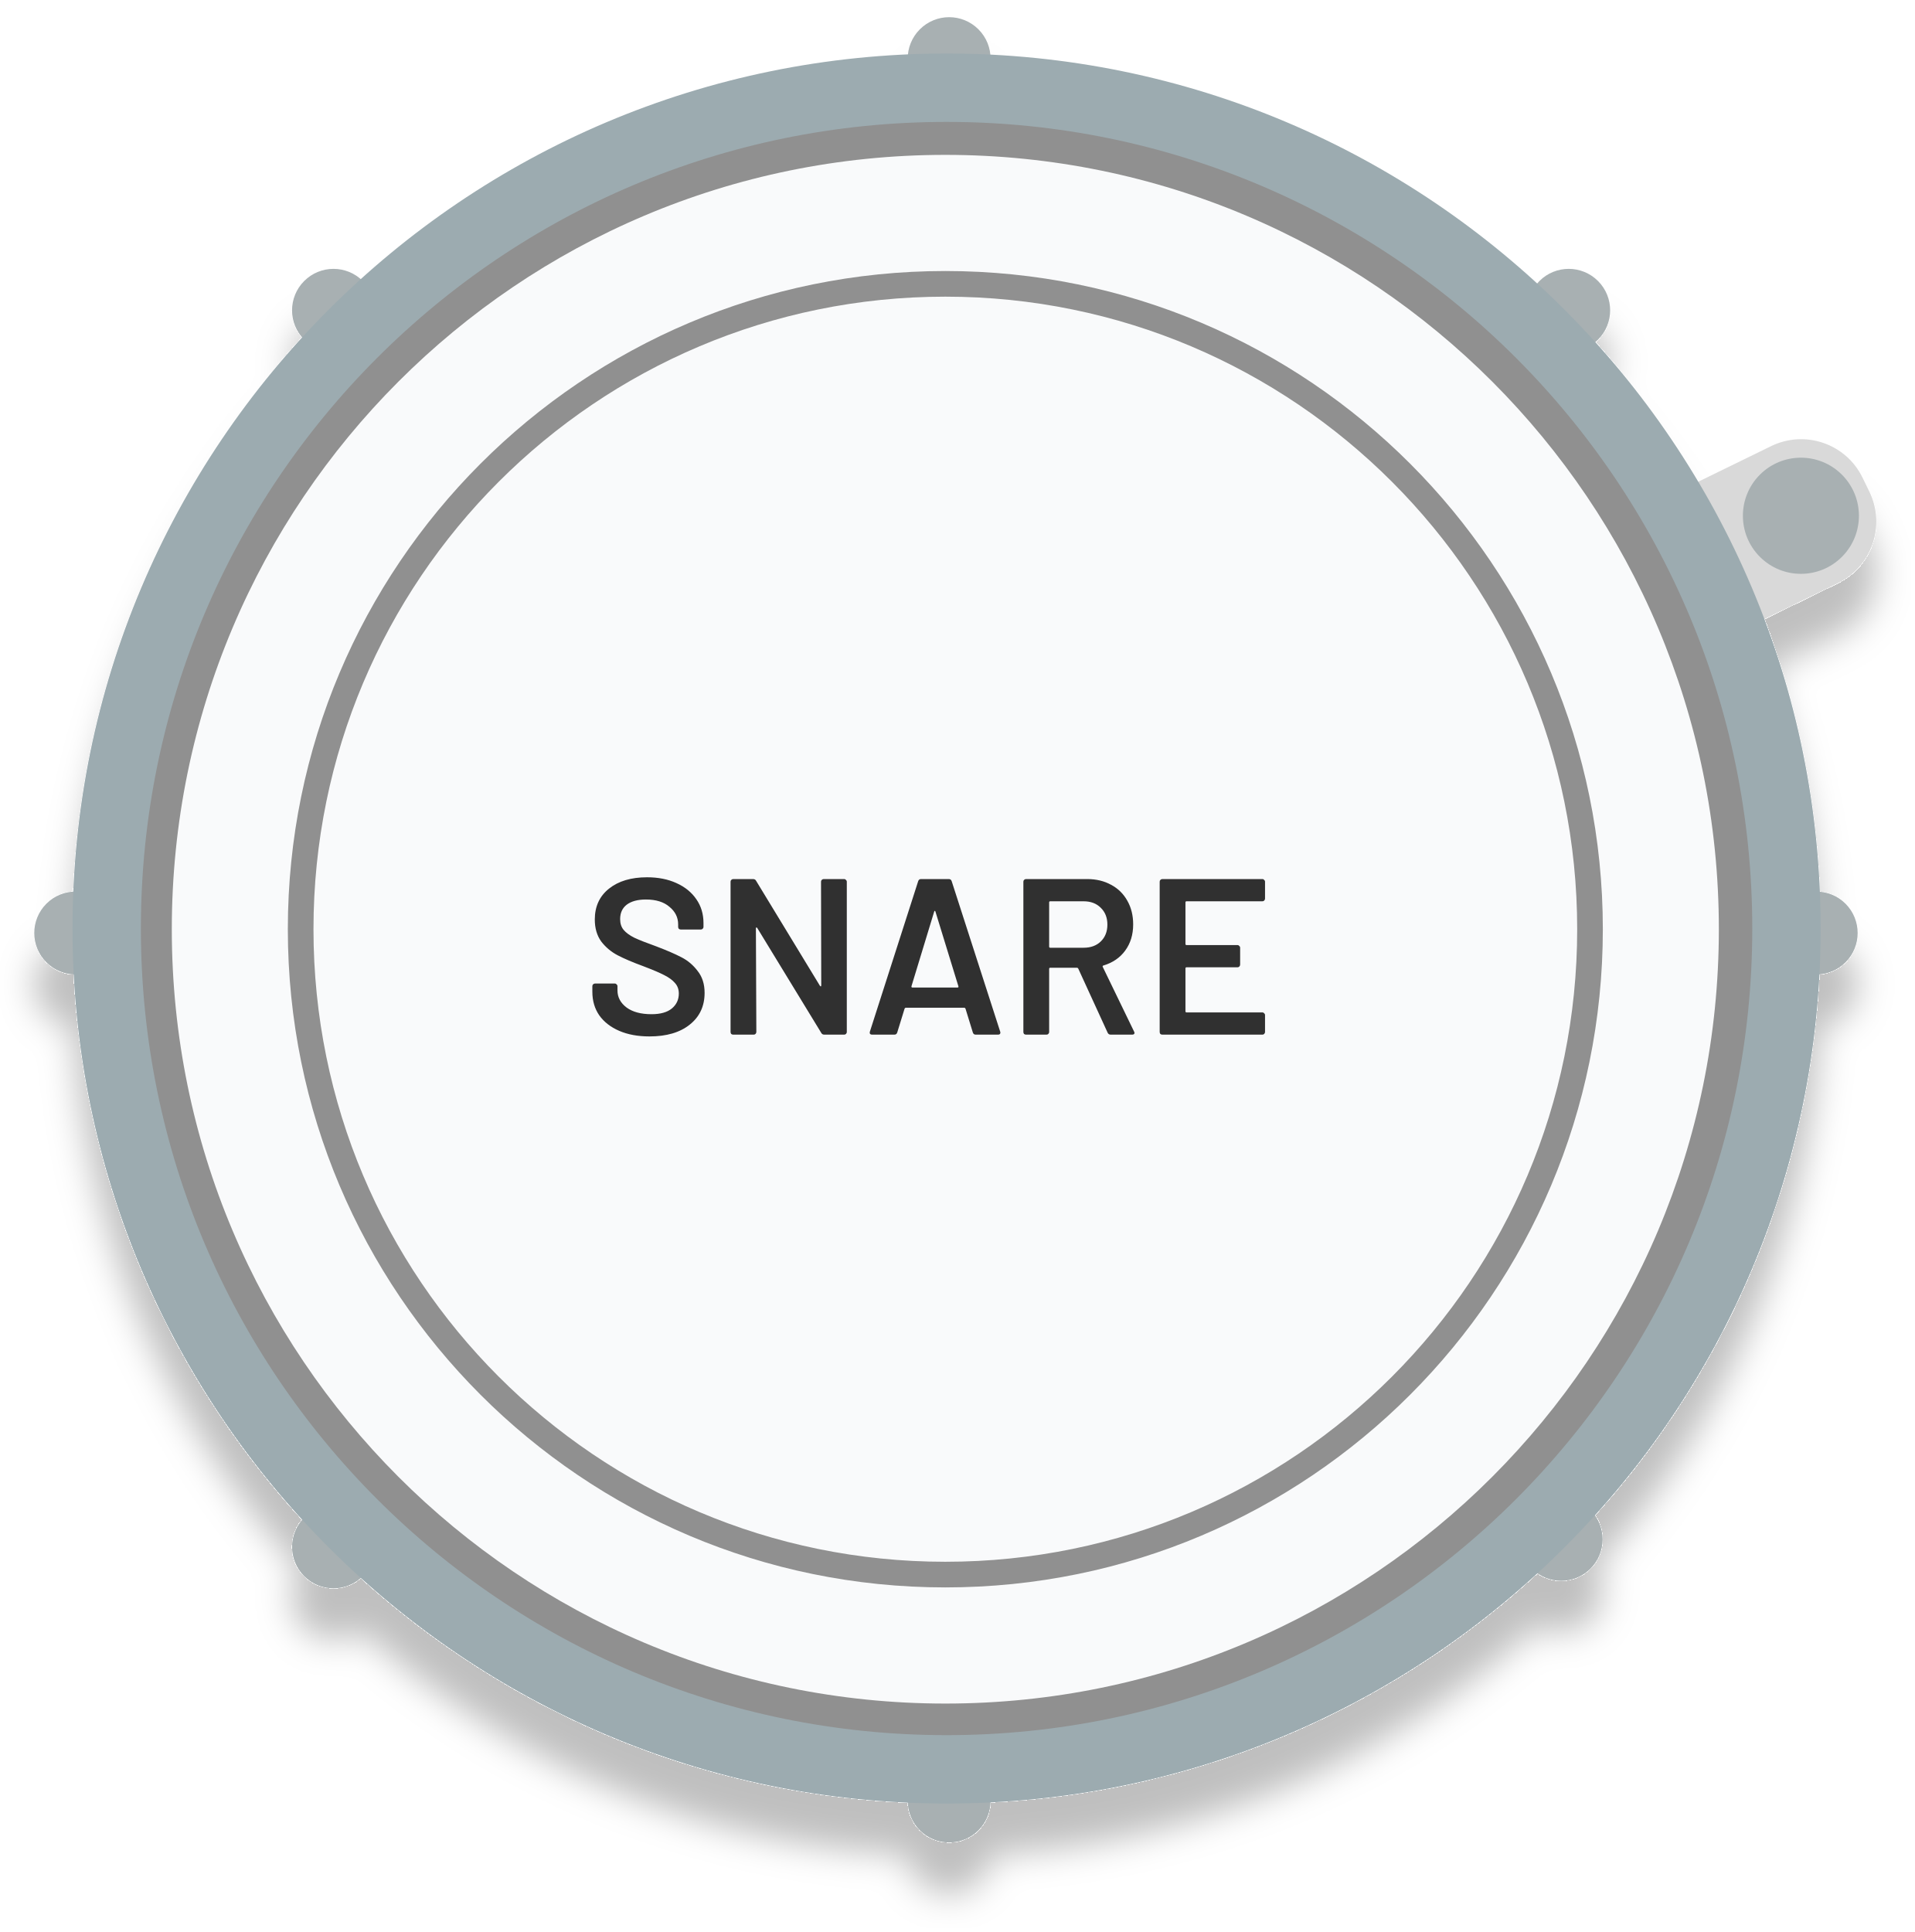
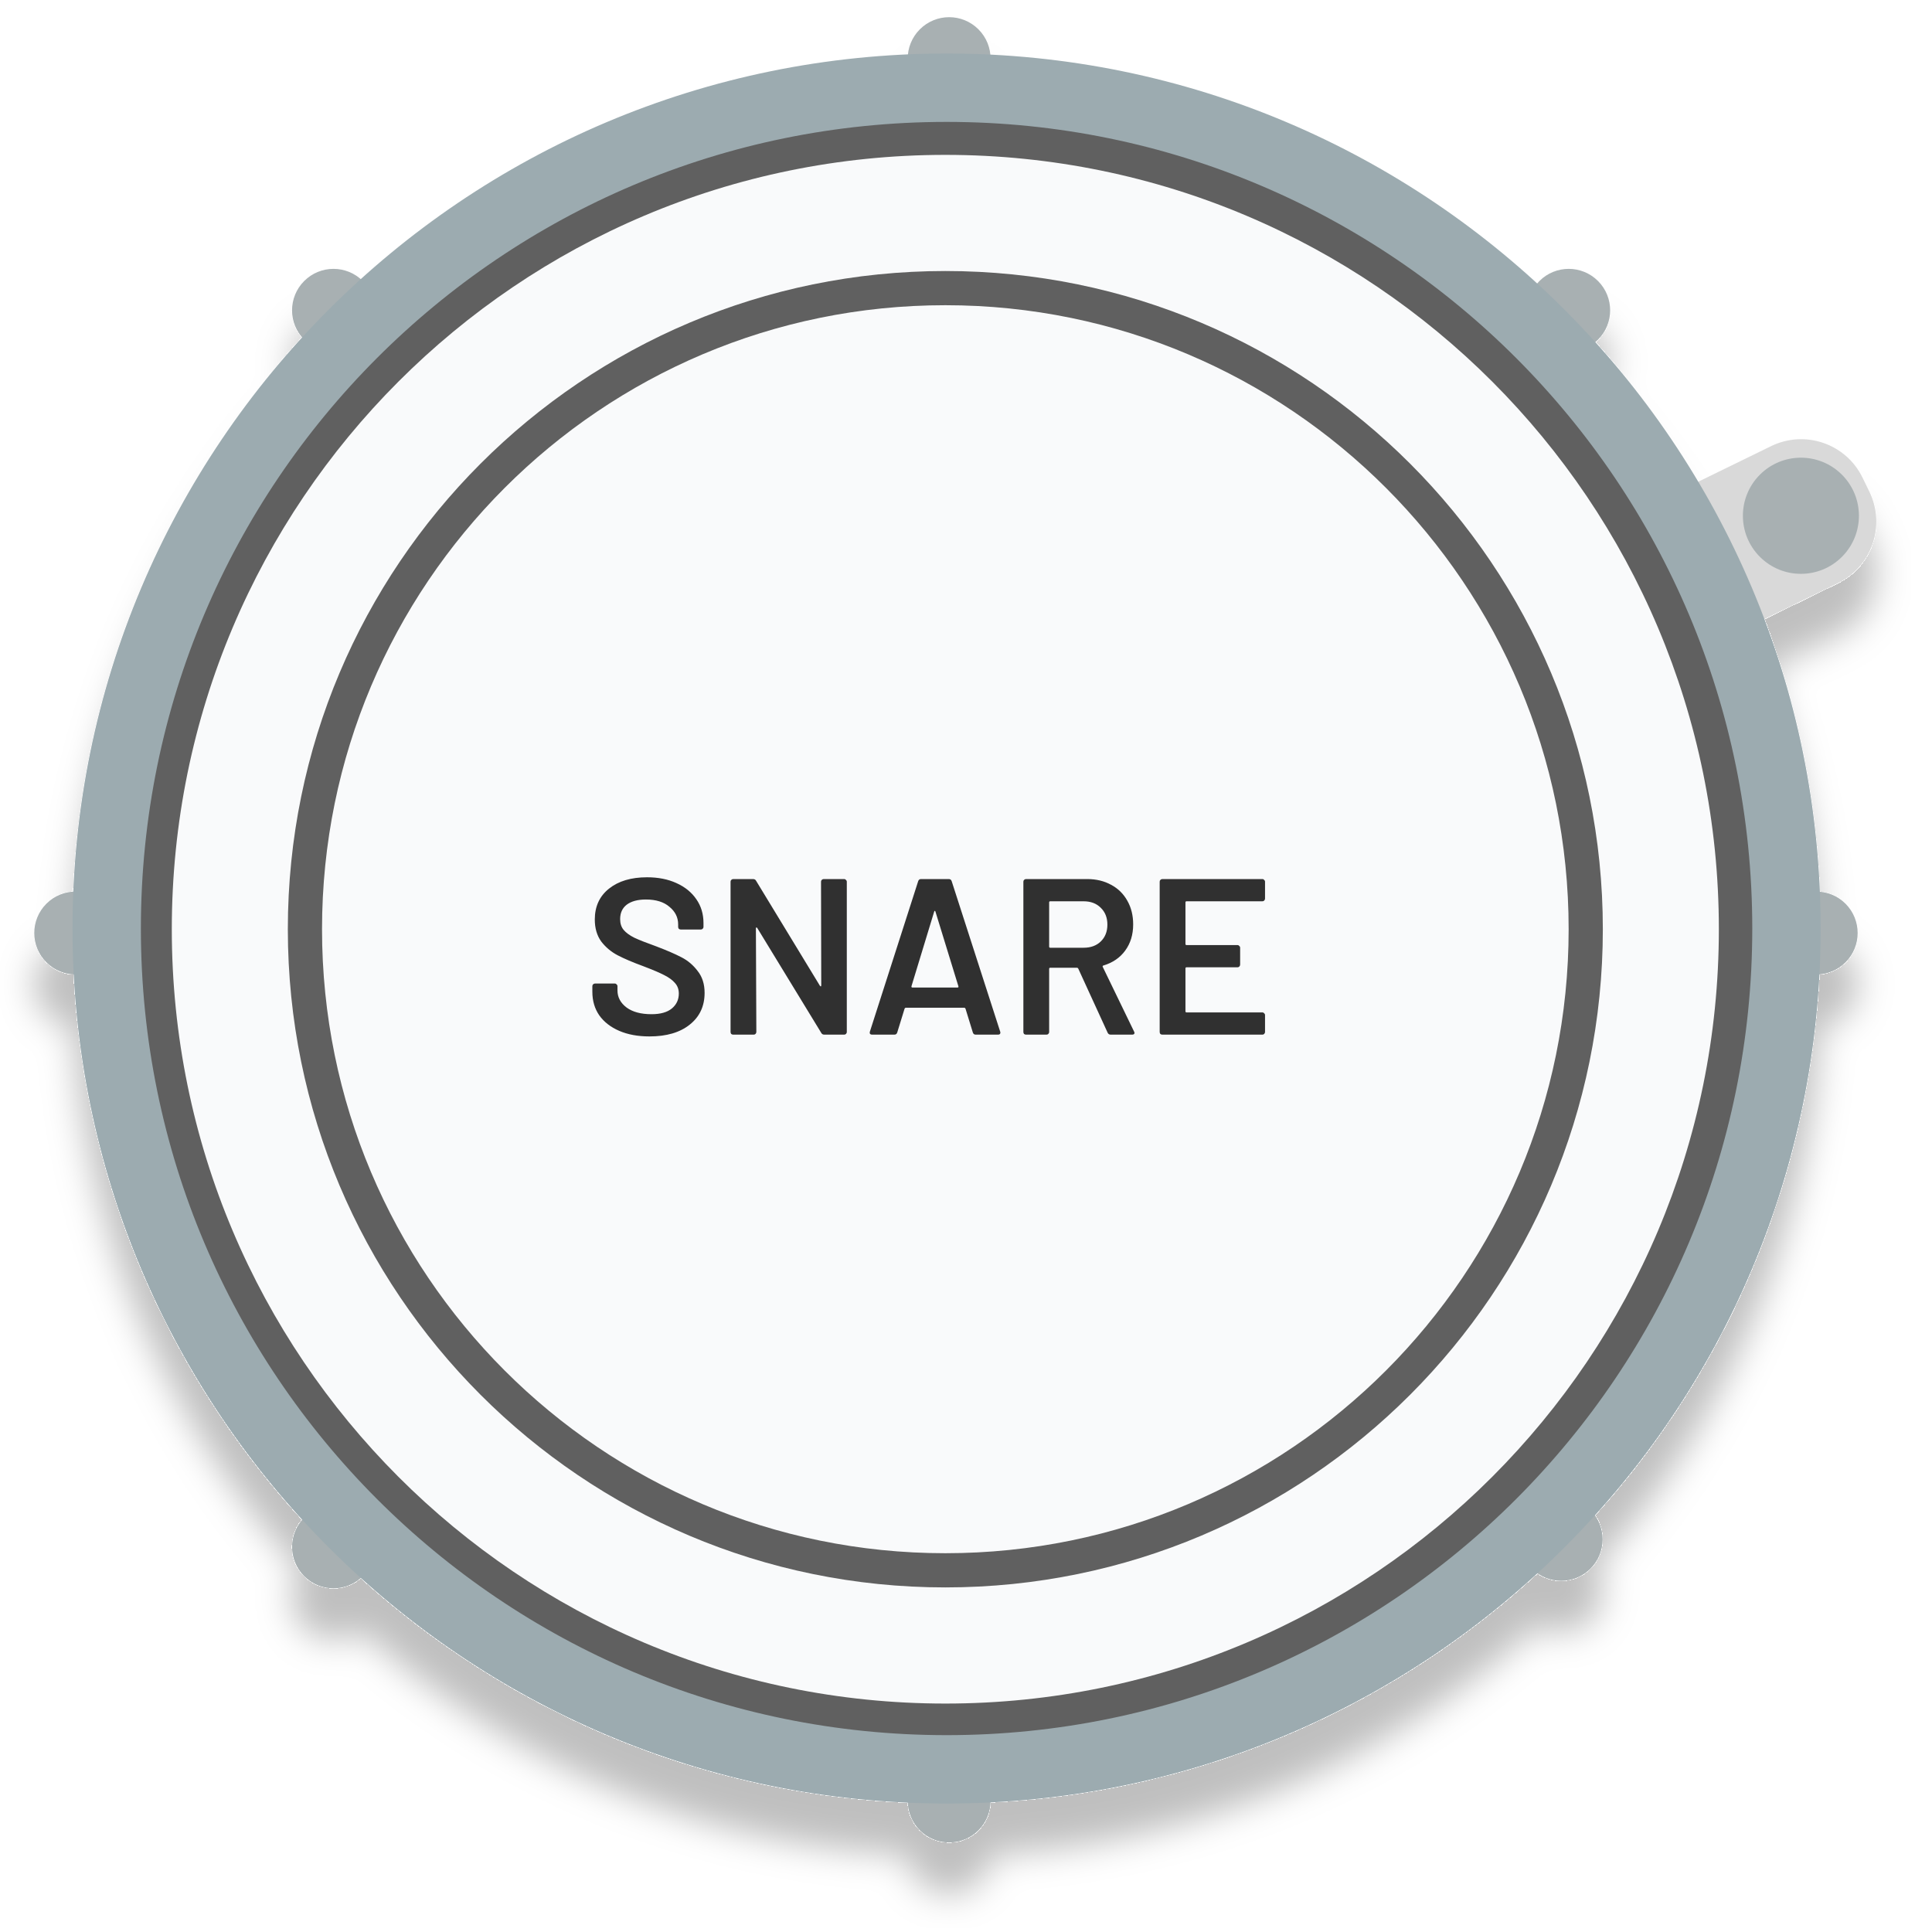
<svg xmlns="http://www.w3.org/2000/svg" width="224" height="226" viewBox="0 0 224 226" fill="none">
  <g filter="url(#filter0_d_351_532)">
    <circle cx="4.85" cy="4.85" r="4.85" transform="matrix(0.706733 0.70748 -0.706733 0.70748 183.504 29.4409)" fill="#A8B0B2" />
    <circle cx="4.85" cy="4.85" r="4.85" transform="matrix(0.706733 0.70748 -0.706733 0.70748 39.0106 174.087)" fill="#A8B0B2" />
    <circle cx="4.85" cy="4.85" r="4.85" transform="matrix(0.706733 0.70748 -0.706733 0.70748 182.623 173.206)" fill="#A8B0B2" />
    <circle cx="4.85" cy="4.85" r="4.85" transform="matrix(0.706733 0.70748 -0.706733 0.70748 39.0106 29.4409)" fill="#A8B0B2" />
    <circle cx="4.85" cy="4.85" r="4.85" transform="matrix(0.706733 0.70748 -0.706733 0.70748 111.028 0)" fill="#A8B0B2" />
    <circle cx="4.85" cy="4.85" r="4.85" transform="matrix(0.706733 0.70748 -0.706733 0.70748 111.028 203.814)" fill="#A8B0B2" />
    <circle cx="4.85" cy="4.85" r="4.85" transform="matrix(0.706733 0.70748 -0.706733 0.70748 8.85559 102.281)" fill="#A8B0B2" />
    <circle cx="4.85" cy="4.85" r="4.85" transform="matrix(0.706733 0.70748 -0.706733 0.70748 212.455 102.281)" fill="#A8B0B2" />
    <path d="M196.152 77.412L188.343 61.385L207.179 52.188C211.15 50.249 215.937 51.898 217.872 55.87L218.673 57.514C220.608 61.486 218.959 66.277 214.988 68.216L196.152 77.412Z" fill="#D9D9D9" />
    <circle cx="6.79" cy="6.79" r="6.79" transform="matrix(0.706733 0.70748 -0.706733 0.70748 210.665 50.7251)" fill="#A8B0B2" />
-     <path d="M208.976 108.617C208.976 162.941 164.985 206.973 110.728 206.973C56.471 206.973 12.48 162.941 12.48 108.617C12.48 54.292 56.471 10.26 110.728 10.26C164.985 10.26 208.976 54.292 208.976 108.617Z" fill="#909090" stroke="#9CABB0" stroke-width="8" />
+     <path d="M208.976 108.617C208.976 162.941 164.985 206.973 110.728 206.973C56.471 206.973 12.48 162.941 12.48 108.617C12.48 54.292 56.471 10.26 110.728 10.26C164.985 10.26 208.976 54.292 208.976 108.617Z" fill="#606060" stroke="#9CABB0" stroke-width="8" />
    <ellipse cx="110.582" cy="108.697" rx="90.485" ry="90.581" fill="#F9FAFB" />
-     <path d="M185.995 108.697C185.995 150.392 152.23 184.191 110.582 184.191C68.935 184.191 35.17 150.392 35.17 108.697C35.17 67.001 68.935 33.203 110.582 33.203C152.23 33.203 185.995 67.001 185.995 108.697Z" stroke="#909090" stroke-width="3" />
+     <path d="M185.495 108.697C185.495 150.117 151.953 183.691 110.582 183.691C69.211 183.691 35.67 150.117 35.67 108.697C35.67 67.277 69.211 33.703 110.582 33.703C151.953 33.703 185.495 67.277 185.495 108.697Z" stroke="#606060" stroke-width="4" />
    <path d="M75.974 121.238C74.622 121.238 73.443 121.021 72.438 120.588C71.433 120.154 70.653 119.548 70.098 118.768C69.561 117.988 69.292 117.069 69.292 116.012V115.362C69.292 115.275 69.318 115.206 69.37 115.154C69.439 115.084 69.517 115.05 69.604 115.05H71.918C72.004 115.05 72.074 115.084 72.126 115.154C72.195 115.206 72.23 115.275 72.23 115.362V115.856C72.23 116.653 72.585 117.32 73.296 117.858C74.007 118.378 74.977 118.638 76.208 118.638C77.265 118.638 78.062 118.412 78.6 117.962C79.137 117.511 79.406 116.93 79.406 116.22C79.406 115.734 79.258 115.327 78.964 114.998C78.669 114.651 78.245 114.339 77.69 114.062C77.153 113.784 76.338 113.438 75.246 113.022C74.015 112.571 73.019 112.146 72.256 111.748C71.493 111.349 70.852 110.812 70.332 110.136C69.829 109.442 69.578 108.584 69.578 107.562C69.578 106.036 70.132 104.832 71.242 103.948C72.351 103.064 73.833 102.622 75.688 102.622C76.988 102.622 78.132 102.847 79.12 103.298C80.125 103.748 80.905 104.381 81.46 105.196C82.014 105.993 82.292 106.92 82.292 107.978V108.42C82.292 108.506 82.257 108.584 82.188 108.654C82.136 108.706 82.067 108.732 81.98 108.732H79.64C79.553 108.732 79.475 108.706 79.406 108.654C79.354 108.584 79.328 108.506 79.328 108.42V108.134C79.328 107.319 78.99 106.634 78.314 106.08C77.655 105.508 76.737 105.222 75.558 105.222C74.605 105.222 73.859 105.421 73.322 105.82C72.802 106.218 72.542 106.782 72.542 107.51C72.542 108.03 72.68 108.454 72.958 108.784C73.235 109.113 73.651 109.416 74.206 109.694C74.76 109.954 75.618 110.292 76.78 110.708C78.01 111.176 78.99 111.6 79.718 111.982C80.463 112.363 81.096 112.9 81.616 113.594C82.153 114.27 82.422 115.119 82.422 116.142C82.422 117.702 81.841 118.941 80.68 119.86C79.536 120.778 77.967 121.238 75.974 121.238ZM96.041 103.142C96.041 103.055 96.067 102.986 96.119 102.934C96.189 102.864 96.266 102.83 96.353 102.83H98.745C98.832 102.83 98.901 102.864 98.953 102.934C99.022 102.986 99.057 103.055 99.057 103.142V120.718C99.057 120.804 99.022 120.882 98.953 120.952C98.901 121.004 98.832 121.03 98.745 121.03H96.431C96.258 121.03 96.136 120.96 96.067 120.822L88.579 108.55C88.544 108.498 88.51 108.48 88.475 108.498C88.441 108.498 88.423 108.532 88.423 108.602L88.475 120.718C88.475 120.804 88.441 120.882 88.371 120.952C88.319 121.004 88.25 121.03 88.163 121.03H85.771C85.684 121.03 85.606 121.004 85.537 120.952C85.485 120.882 85.459 120.804 85.459 120.718V103.142C85.459 103.055 85.485 102.986 85.537 102.934C85.606 102.864 85.684 102.83 85.771 102.83H88.085C88.258 102.83 88.38 102.899 88.449 103.038L95.911 115.31C95.946 115.362 95.981 115.388 96.015 115.388C96.05 115.37 96.067 115.327 96.067 115.258L96.041 103.142ZM114.136 121.03C113.962 121.03 113.85 120.943 113.798 120.77L112.94 117.988C112.905 117.918 112.862 117.884 112.81 117.884H105.946C105.894 117.884 105.85 117.918 105.816 117.988L104.958 120.77C104.906 120.943 104.793 121.03 104.62 121.03H102.02C101.916 121.03 101.838 121.004 101.786 120.952C101.734 120.882 101.725 120.787 101.76 120.666L107.402 103.09C107.454 102.916 107.566 102.83 107.74 102.83H110.99C111.163 102.83 111.276 102.916 111.328 103.09L116.996 120.666C117.013 120.7 117.022 120.744 117.022 120.796C117.022 120.952 116.926 121.03 116.736 121.03H114.136ZM106.622 115.362C106.604 115.466 106.639 115.518 106.726 115.518H112.004C112.108 115.518 112.142 115.466 112.108 115.362L109.43 106.652C109.412 106.582 109.386 106.548 109.352 106.548C109.317 106.548 109.291 106.582 109.274 106.652L106.622 115.362ZM129.929 121.03C129.756 121.03 129.634 120.952 129.565 120.796L126.133 113.308C126.098 113.238 126.046 113.204 125.977 113.204H122.857C122.77 113.204 122.727 113.247 122.727 113.334V120.718C122.727 120.804 122.692 120.882 122.623 120.952C122.571 121.004 122.502 121.03 122.415 121.03H120.023C119.936 121.03 119.858 121.004 119.789 120.952C119.737 120.882 119.711 120.804 119.711 120.718V103.142C119.711 103.055 119.737 102.986 119.789 102.934C119.858 102.864 119.936 102.83 120.023 102.83H127.173C128.23 102.83 129.166 103.055 129.981 103.506C130.796 103.939 131.428 104.563 131.879 105.378C132.33 106.175 132.555 107.094 132.555 108.134C132.555 109.33 132.243 110.352 131.619 111.202C131.012 112.034 130.163 112.614 129.071 112.944C129.036 112.944 129.01 112.961 128.993 112.996C128.976 113.03 128.976 113.065 128.993 113.1L132.659 120.666C132.694 120.735 132.711 120.787 132.711 120.822C132.711 120.96 132.616 121.03 132.425 121.03H129.929ZM122.857 105.43C122.77 105.43 122.727 105.473 122.727 105.56V110.734C122.727 110.82 122.77 110.864 122.857 110.864H126.757C127.589 110.864 128.256 110.621 128.759 110.136C129.279 109.633 129.539 108.974 129.539 108.16C129.539 107.345 129.279 106.686 128.759 106.184C128.256 105.681 127.589 105.43 126.757 105.43H122.857ZM147.98 105.118C147.98 105.204 147.946 105.282 147.876 105.352C147.824 105.404 147.755 105.43 147.668 105.43H138.802C138.716 105.43 138.672 105.473 138.672 105.56V110.422C138.672 110.508 138.716 110.552 138.802 110.552H144.756C144.843 110.552 144.912 110.586 144.964 110.656C145.034 110.708 145.068 110.777 145.068 110.864V112.84C145.068 112.926 145.034 113.004 144.964 113.074C144.912 113.126 144.843 113.152 144.756 113.152H138.802C138.716 113.152 138.672 113.195 138.672 113.282V118.3C138.672 118.386 138.716 118.43 138.802 118.43H147.668C147.755 118.43 147.824 118.464 147.876 118.534C147.946 118.586 147.98 118.655 147.98 118.742V120.718C147.98 120.804 147.946 120.882 147.876 120.952C147.824 121.004 147.755 121.03 147.668 121.03H135.968C135.882 121.03 135.804 121.004 135.734 120.952C135.682 120.882 135.656 120.804 135.656 120.718V103.142C135.656 103.055 135.682 102.986 135.734 102.934C135.804 102.864 135.882 102.83 135.968 102.83H147.668C147.755 102.83 147.824 102.864 147.876 102.934C147.946 102.986 147.98 103.055 147.98 103.142V105.118Z" fill="#303030" />
  </g>
  <defs>
    <filter id="filter0_d_351_532" x="0.008" y="2.01" width="223.476" height="223.519" filterUnits="userSpaceOnUse" color-interpolation-filters="sRGB">
      <feFlood flood-opacity="0" result="BackgroundImageFix" />
      <feColorMatrix in="SourceAlpha" type="matrix" values="0 0 0 0 0 0 0 0 0 0 0 0 0 0 0 0 0 0 127 0" result="hardAlpha" />
      <feOffset dy="6" />
      <feGaussianBlur stdDeviation="2" />
      <feComposite in2="hardAlpha" operator="out" />
      <feColorMatrix type="matrix" values="0 0 0 0 0 0 0 0 0 0 0 0 0 0 0 0 0 0 0.25 0" />
      <feBlend mode="normal" in2="BackgroundImageFix" result="effect1_dropShadow_351_532" />
      <feBlend mode="normal" in="SourceGraphic" in2="effect1_dropShadow_351_532" result="shape" />
    </filter>
  </defs>
</svg>
